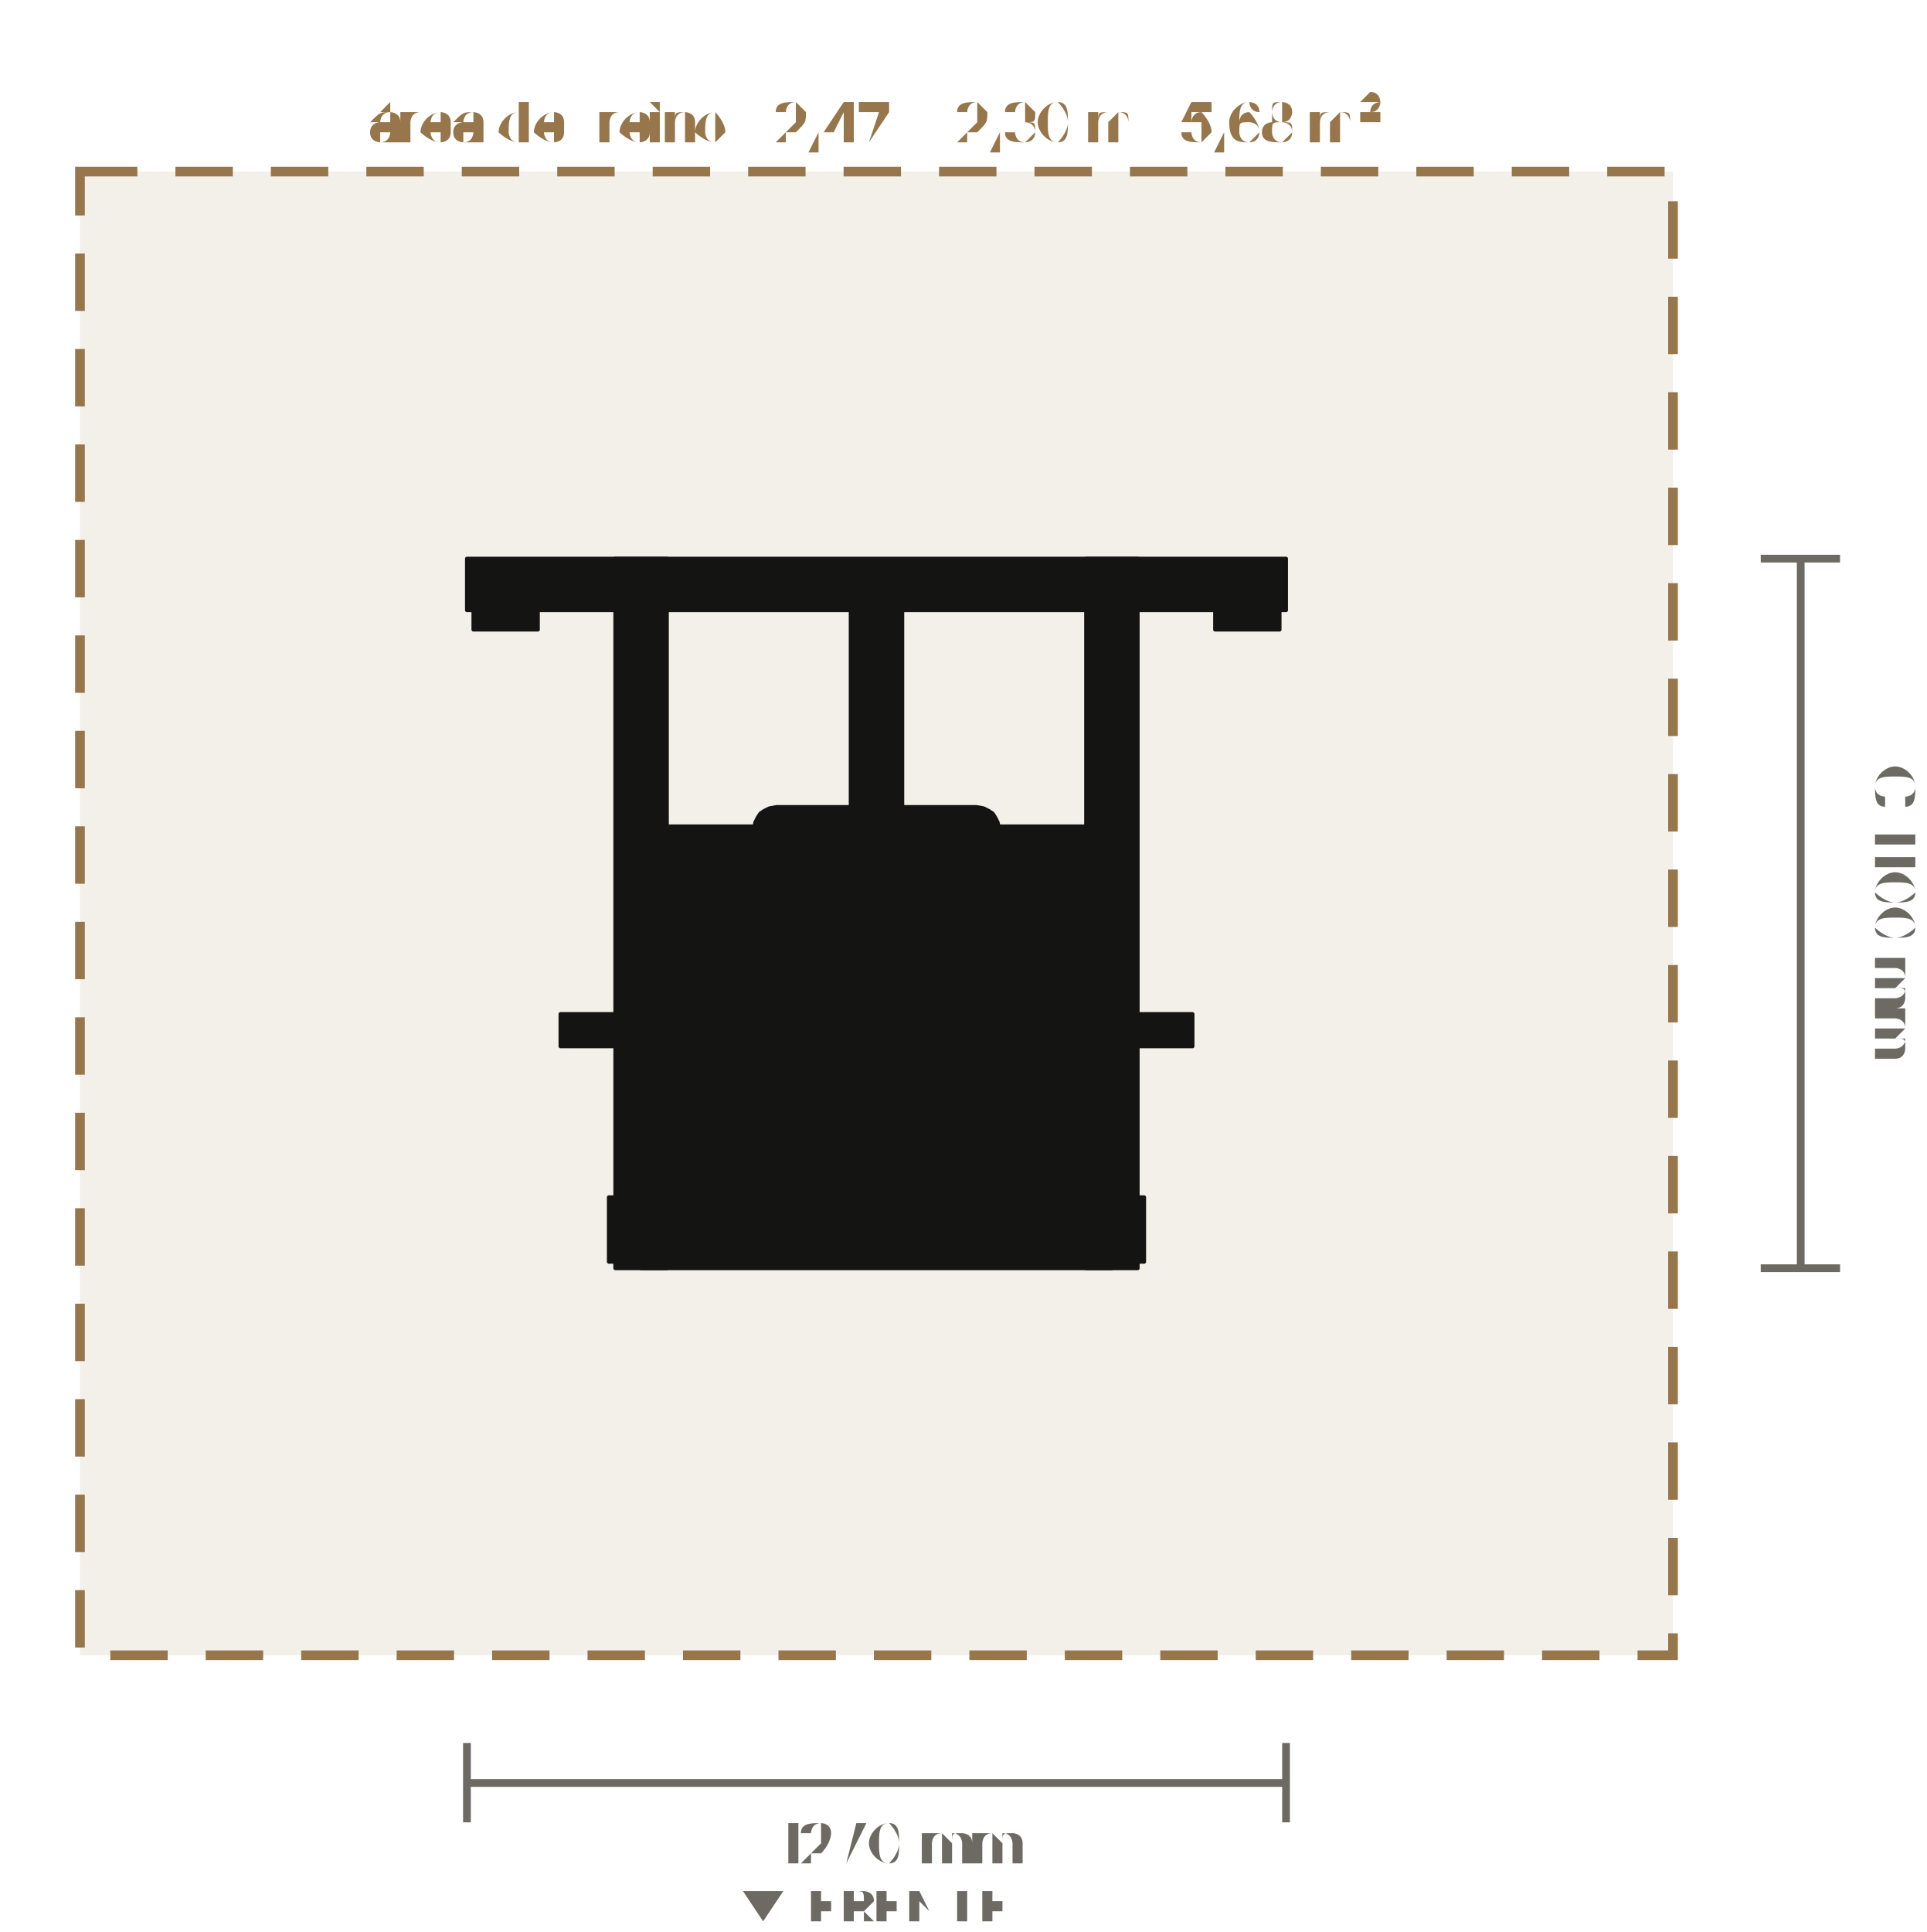
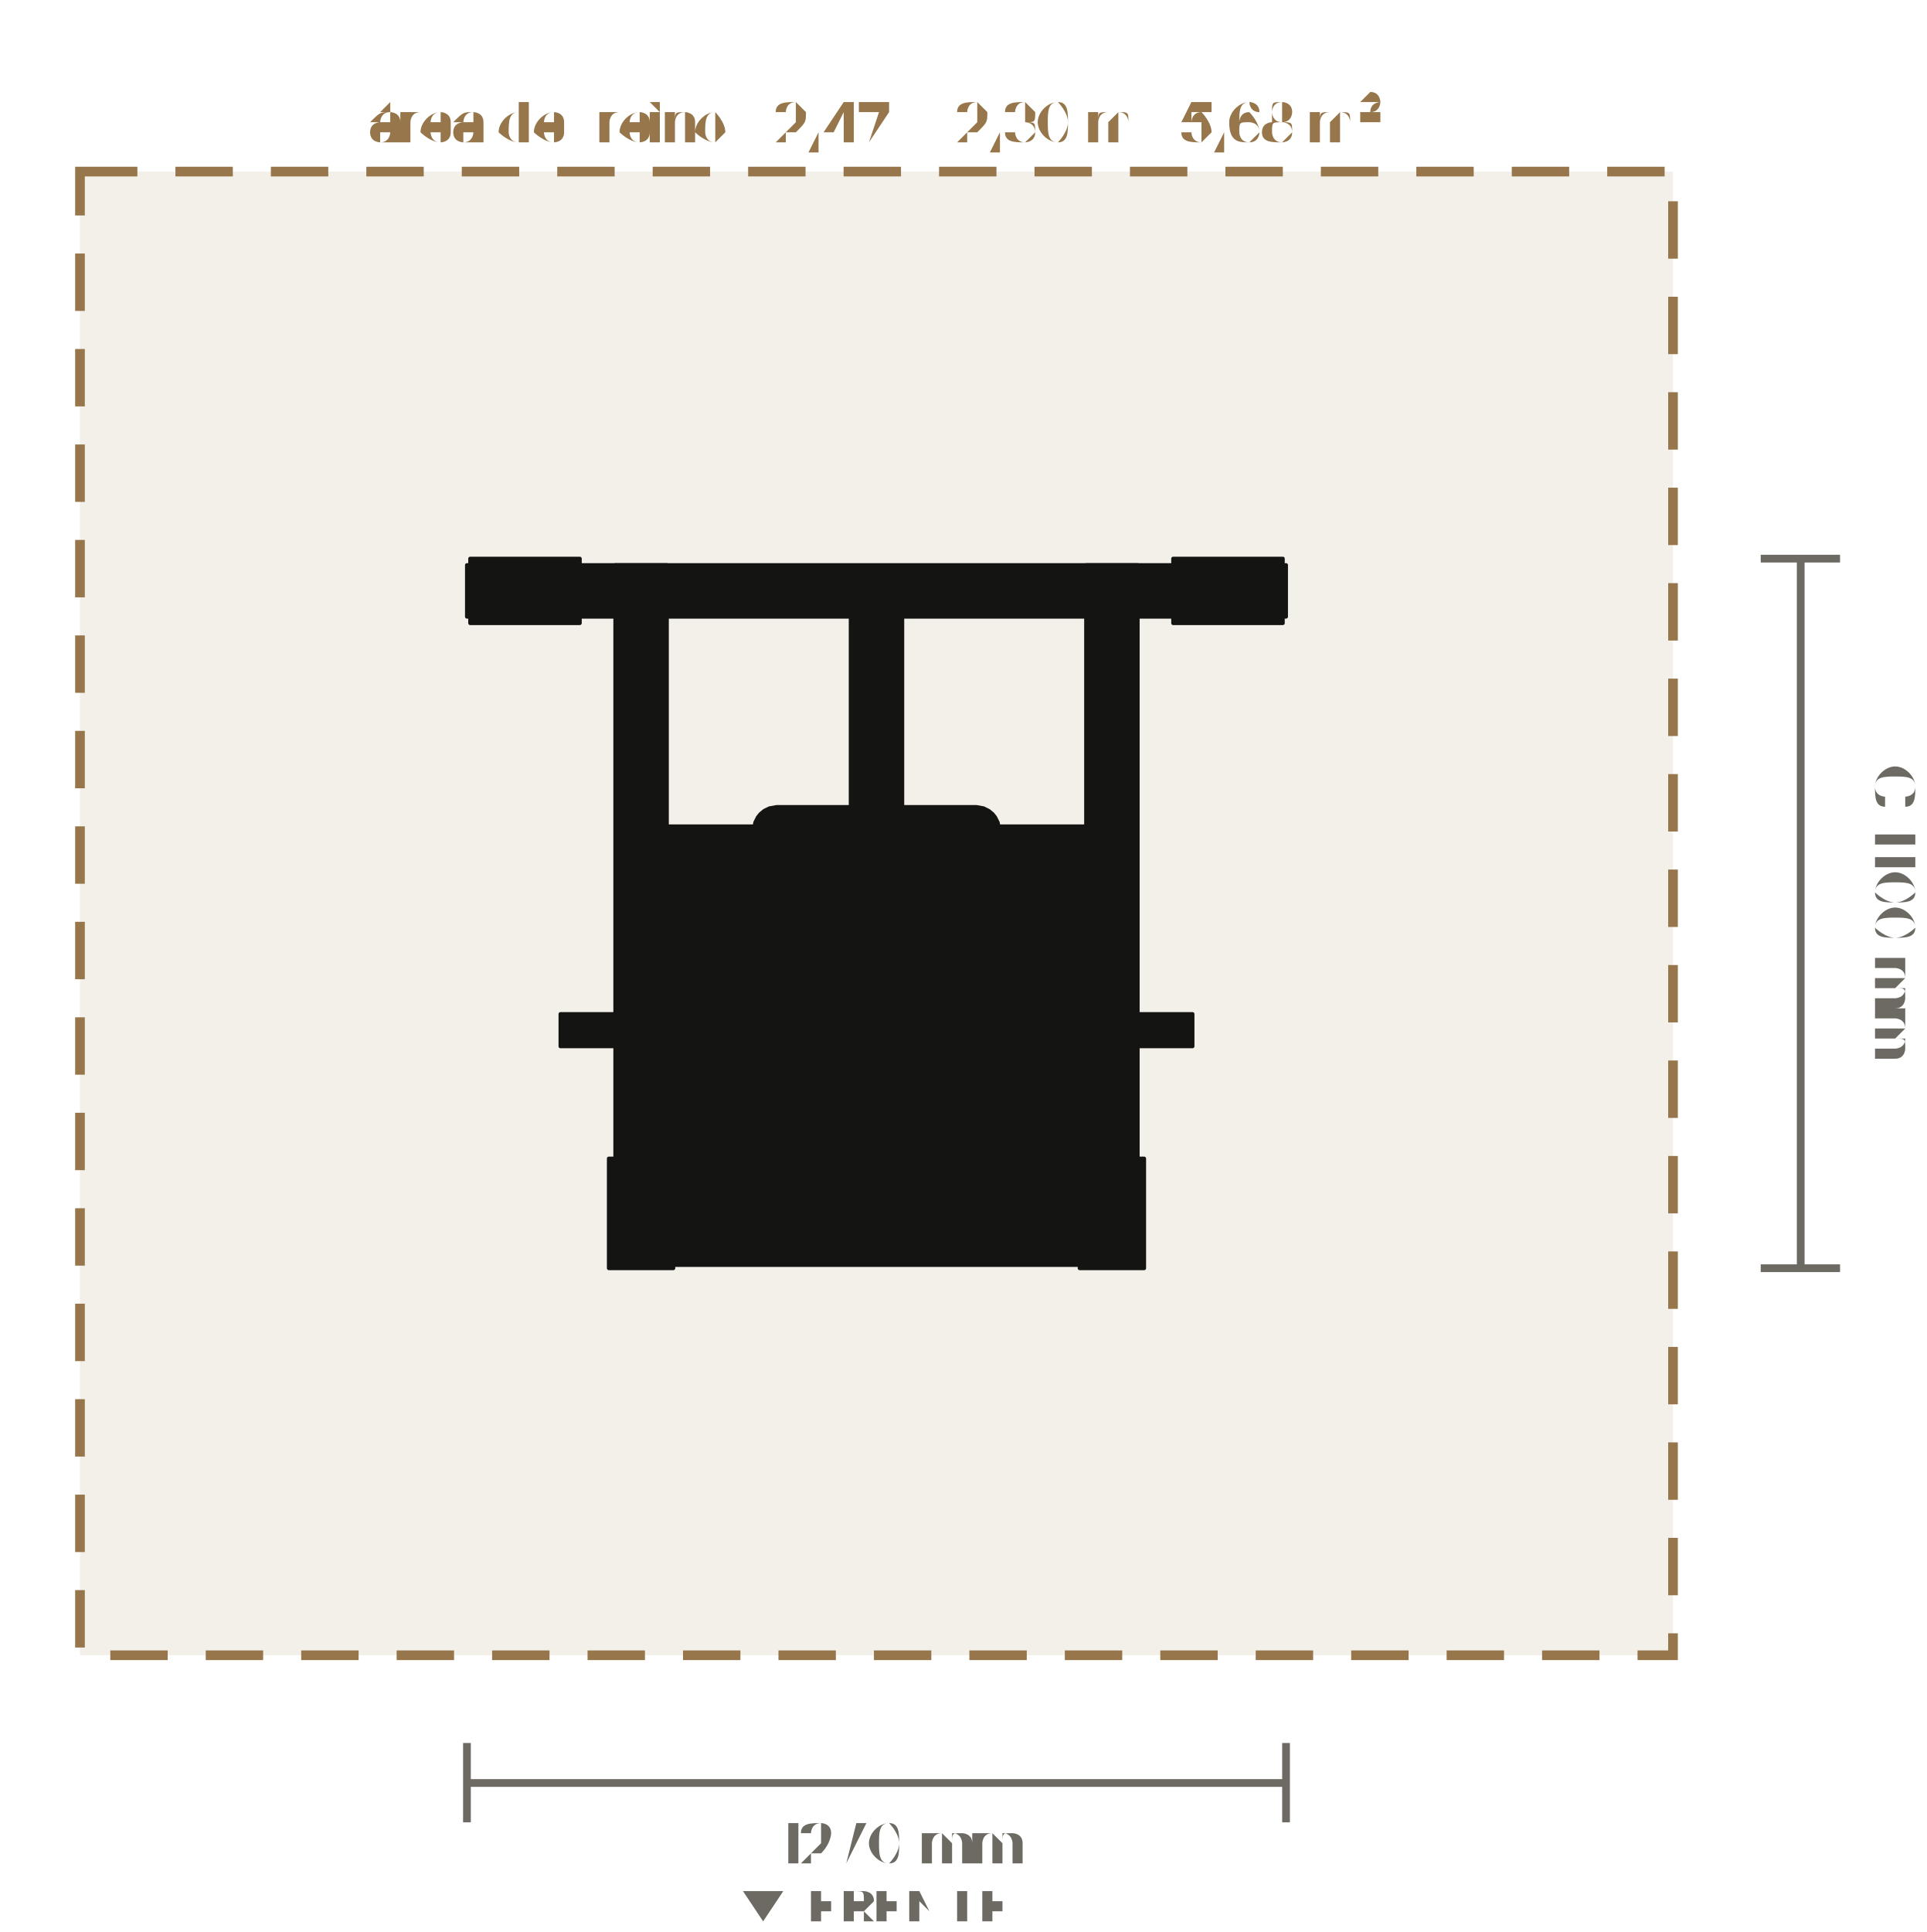
<svg xmlns="http://www.w3.org/2000/svg" viewBox="-1.359 -1.416 2.987 2.995" role="img" aria-label="Planta do Flexora em Pé de Peso Livre (LD-A031): 1270 × 1100 mm, com 60 cm de área de treino em volta" data-equipment="LD-A031" data-unit="m">
  <rect class="eq-zone" x="-1.235" y="-1.15" width="2.47" height="2.3" style="fill:#96764a;fill-opacity:.12;stroke:#96764a;stroke-width:0.015;stroke-dasharray:0.089 0.059" />
-   <text class="eq-zone-label" x="0" y="-1.194" style="font-family:Barlow,Inter,Arial,sans-serif;font-size:0.085px;fill:#96764a;text-anchor:middle">área de treino · 2,47 × 2,30 m · 5,68 m²</text>
+   <text class="eq-zone-label" x="0" y="-1.195" style="font-family:Barlow,Inter,Arial,sans-serif;font-size:0.085px;fill:#96764a;text-anchor:middle">área de treino · 2,47 × 2,30 m · 5,68 m²</text>
  <g class="eq-parts">
-     <polygon class="eq-part" points="-0.405,-0.55 -0.325,-0.55 -0.325,0.55 -0.405,0.55" style="fill:#141413;stroke:#141413;stroke-width:0.006;stroke-linejoin:round" />
-     <polygon class="eq-part" points="-0.625,-0.54 -0.525,-0.54 -0.525,-0.44 -0.625,-0.44" style="fill:#141413;stroke:#141413;stroke-width:0.006;stroke-linejoin:round" />
-     <polygon class="eq-part" points="-0.415,0.44 -0.315,0.44 -0.315,0.54 -0.415,0.54" style="fill:#141413;stroke:#141413;stroke-width:0.006;stroke-linejoin:round" />
-     <polygon class="eq-part" points="0.325,-0.55 0.405,-0.55 0.405,0.55 0.325,0.55" style="fill:#141413;stroke:#141413;stroke-width:0.006;stroke-linejoin:round" />
-     <polygon class="eq-part" points="0.525,-0.54 0.625,-0.54 0.625,-0.44 0.525,-0.44" style="fill:#141413;stroke:#141413;stroke-width:0.006;stroke-linejoin:round" />
-     <polygon class="eq-part" points="0.315,0.44 0.415,0.44 0.415,0.54 0.315,0.54" style="fill:#141413;stroke:#141413;stroke-width:0.006;stroke-linejoin:round" />
-     <polygon class="eq-part" points="-0.635,-0.55 0.635,-0.55 0.635,-0.47 -0.635,-0.47" style="fill:#141413;stroke:#141413;stroke-width:0.006;stroke-linejoin:round" />
-     <polygon class="eq-part" points="-0.365,0.47 0.365,0.47 0.365,0.55 -0.365,0.55" style="fill:#141413;stroke:#141413;stroke-width:0.006;stroke-linejoin:round" />
-     <polygon class="eq-part" points="-0.04,-0.51 0.04,-0.51 0.04,0.51 -0.04,0.51" style="fill:#141413;stroke:#141413;stroke-width:0.006;stroke-linejoin:round" />
+     <polygon class="eq-part" points="-0.405,-0.54 -0.325,-0.54 -0.325,0.545 -0.405,0.545" style="fill:#141413;stroke:#141413;stroke-width:0.006;stroke-linejoin:round" />
+     <polygon class="eq-part" points="-0.63,-0.55 -0.46,-0.55 -0.46,-0.45 -0.63,-0.45" style="fill:#141413;stroke:#141413;stroke-width:0.006;stroke-linejoin:round" />
+     <polygon class="eq-part" points="-0.415,0.38 -0.315,0.38 -0.315,0.55 -0.415,0.55" style="fill:#141413;stroke:#141413;stroke-width:0.006;stroke-linejoin:round" />
+     <polygon class="eq-part" points="0.325,-0.54 0.405,-0.54 0.405,0.545 0.325,0.545" style="fill:#141413;stroke:#141413;stroke-width:0.006;stroke-linejoin:round" />
+     <polygon class="eq-part" points="0.46,-0.55 0.63,-0.55 0.63,-0.45 0.46,-0.45" style="fill:#141413;stroke:#141413;stroke-width:0.006;stroke-linejoin:round" />
+     <polygon class="eq-part" points="0.315,0.38 0.415,0.38 0.415,0.55 0.315,0.55" style="fill:#141413;stroke:#141413;stroke-width:0.006;stroke-linejoin:round" />
+     <polygon class="eq-part" points="-0.635,-0.54 0.635,-0.54 0.635,-0.46 -0.635,-0.46" style="fill:#141413;stroke:#141413;stroke-width:0.006;stroke-linejoin:round" />
+     <polygon class="eq-part" points="-0.365,0.465 0.365,0.465 0.365,0.545 -0.365,0.545" style="fill:#141413;stroke:#141413;stroke-width:0.006;stroke-linejoin:round" />
+     <polygon class="eq-part" points="-0.04,-0.5 0.04,-0.5 0.04,0.505 -0.04,0.505" style="fill:#141413;stroke:#141413;stroke-width:0.006;stroke-linejoin:round" />
    <polygon class="eq-part" points="-0.36,0.465 -0.36,-0.135 0.36,-0.135 0.36,0.465" style="fill:#141413;stroke:#141413;stroke-width:0.006;stroke-linejoin:round" />
-     <polygon class="eq-part" points="-0.04,0.18 -0.04,0.11 0.04,0.105 0.04,0.11 0.04,0.18 -0.04,0.185" style="fill:#141413;stroke:#141413;stroke-width:0.006;stroke-linejoin:round" />
-     <polygon class="eq-part" points="-0.29,0.127 -0.29,0.124 -0.288,0.121 -0.286,0.119 -0.284,0.117 -0.281,0.116 -0.278,0.115 -0.242,0.115 -0.239,0.116 -0.236,0.117 -0.234,0.119 -0.232,0.121 -0.23,0.124 -0.23,0.127 -0.23,0.203 -0.23,0.206 -0.232,0.209 -0.234,0.211 -0.236,0.213 -0.239,0.214 -0.242,0.215 -0.278,0.215 -0.281,0.214 -0.284,0.213 -0.286,0.211 -0.288,0.209 -0.29,0.206 -0.29,0.203" style="fill:#141413;stroke:#141413;stroke-width:0.006;stroke-linejoin:round" />
+     <polygon class="eq-part" points="-0.04,0.18 -0.04,0.111 0.04,0.105 0.04,0.111 0.04,0.18 -0.04,0.185" style="fill:#141413;stroke:#141413;stroke-width:0.006;stroke-linejoin:round" />
+     <polygon class="eq-part" points="-0.29,0.127 -0.29,0.124 -0.288,0.121 -0.286,0.119 -0.284,0.117 -0.281,0.116 -0.278,0.115 -0.242,0.115 -0.239,0.116 -0.236,0.117 -0.234,0.119 -0.232,0.121 -0.23,0.124 -0.23,0.127 -0.23,0.203 -0.23,0.206 -0.232,0.209 -0.234,0.212 -0.236,0.213 -0.239,0.215 -0.242,0.215 -0.278,0.215 -0.281,0.215 -0.284,0.213 -0.286,0.212 -0.288,0.209 -0.29,0.206 -0.29,0.203" style="fill:#141413;stroke:#141413;stroke-width:0.006;stroke-linejoin:round" />
    <polygon class="eq-part" points="-0.305,0.126 -0.29,0.126 -0.29,0.236 -0.305,0.236" style="fill:#141413;stroke:#141413;stroke-width:0.006;stroke-linejoin:round" />
    <polygon class="eq-part" points="-0.49,0.156 -0.305,0.156 -0.305,0.206 -0.49,0.206" style="fill:#141413;stroke:#141413;stroke-width:0.006;stroke-linejoin:round" />
-     <polygon class="eq-part" points="0.23,0.127 0.23,0.124 0.232,0.121 0.234,0.119 0.236,0.117 0.239,0.116 0.242,0.115 0.278,0.115 0.281,0.116 0.284,0.117 0.286,0.119 0.288,0.121 0.29,0.124 0.29,0.127 0.29,0.203 0.29,0.206 0.288,0.209 0.286,0.211 0.284,0.213 0.281,0.214 0.278,0.215 0.242,0.215 0.239,0.214 0.236,0.213 0.234,0.211 0.232,0.209 0.23,0.206 0.23,0.203" style="fill:#141413;stroke:#141413;stroke-width:0.006;stroke-linejoin:round" />
+     <polygon class="eq-part" points="0.23,0.127 0.23,0.124 0.232,0.121 0.234,0.119 0.236,0.117 0.239,0.116 0.242,0.115 0.278,0.115 0.281,0.116 0.284,0.117 0.286,0.119 0.288,0.121 0.29,0.124 0.29,0.127 0.29,0.203 0.29,0.206 0.288,0.209 0.286,0.212 0.284,0.213 0.281,0.215 0.278,0.215 0.242,0.215 0.239,0.215 0.236,0.213 0.234,0.212 0.232,0.209 0.23,0.206 0.23,0.203" style="fill:#141413;stroke:#141413;stroke-width:0.006;stroke-linejoin:round" />
    <polygon class="eq-part" points="0.29,0.126 0.305,0.126 0.305,0.236 0.29,0.236" style="fill:#141413;stroke:#141413;stroke-width:0.006;stroke-linejoin:round" />
    <polygon class="eq-part" points="0.305,0.156 0.49,0.156 0.49,0.206 0.305,0.206" style="fill:#141413;stroke:#141413;stroke-width:0.006;stroke-linejoin:round" />
-     <polygon class="eq-part" points="-0.26,0.122 0.26,0.122 0.26,0.168 -0.26,0.168" style="fill:#141413;stroke:#141413;stroke-width:0.006;stroke-linejoin:round" />
+     <polygon class="eq-part" points="-0.26,0.123 0.26,0.123 0.26,0.168 -0.26,0.168" style="fill:#141413;stroke:#141413;stroke-width:0.006;stroke-linejoin:round" />
    <polygon class="eq-part" points="-0.24,0.125 0.24,0.125 0.24,0.245 -0.24,0.245" style="fill:#141413;stroke:#141413;stroke-width:0.006;stroke-linejoin:round" />
-     <polygon class="eq-part" points="-0.375,0.117 -0.375,0.114 -0.373,0.111 -0.371,0.108 -0.369,0.107 -0.366,0.105 -0.363,0.105 -0.307,0.105 -0.304,0.105 -0.301,0.107 -0.298,0.108 -0.297,0.111 -0.295,0.114 -0.295,0.117 -0.295,0.173 -0.295,0.176 -0.297,0.179 -0.298,0.181 -0.301,0.183 -0.304,0.185 -0.307,0.185 -0.363,0.185 -0.366,0.185 -0.369,0.183 -0.371,0.181 -0.373,0.179 -0.375,0.176 -0.375,0.173" style="fill:#141413;stroke:#141413;stroke-width:0.006;stroke-linejoin:round" />
-     <polygon class="eq-part" points="0.295,0.117 0.295,0.114 0.297,0.111 0.298,0.108 0.301,0.107 0.304,0.105 0.307,0.105 0.363,0.105 0.366,0.105 0.369,0.107 0.371,0.108 0.373,0.111 0.375,0.114 0.375,0.117 0.375,0.173 0.375,0.176 0.373,0.179 0.371,0.181 0.369,0.183 0.366,0.185 0.363,0.185 0.307,0.185 0.304,0.185 0.301,0.183 0.298,0.181 0.297,0.179 0.295,0.176 0.295,0.173" style="fill:#141413;stroke:#141413;stroke-width:0.006;stroke-linejoin:round" />
+     <polygon class="eq-part" points="-0.375,0.117 -0.375,0.114 -0.373,0.111 -0.371,0.109 -0.369,0.107 -0.366,0.106 -0.363,0.105 -0.307,0.105 -0.304,0.106 -0.301,0.107 -0.298,0.109 -0.297,0.111 -0.295,0.114 -0.295,0.117 -0.295,0.173 -0.295,0.176 -0.297,0.179 -0.298,0.182 -0.301,0.184 -0.304,0.185 -0.307,0.185 -0.363,0.185 -0.366,0.185 -0.369,0.184 -0.371,0.182 -0.373,0.179 -0.375,0.176 -0.375,0.173" style="fill:#141413;stroke:#141413;stroke-width:0.006;stroke-linejoin:round" />
+     <polygon class="eq-part" points="0.295,0.117 0.295,0.114 0.297,0.111 0.298,0.109 0.301,0.107 0.304,0.106 0.307,0.105 0.363,0.105 0.366,0.106 0.369,0.107 0.371,0.109 0.373,0.111 0.375,0.114 0.375,0.117 0.375,0.173 0.375,0.176 0.373,0.179 0.371,0.182 0.369,0.184 0.366,0.185 0.363,0.185 0.307,0.185 0.304,0.185 0.301,0.184 0.298,0.182 0.297,0.179 0.295,0.176 0.295,0.173" style="fill:#141413;stroke:#141413;stroke-width:0.006;stroke-linejoin:round" />
    <polygon class="eq-part" points="-0.365,0.105 0.365,0.105 0.365,0.185 -0.365,0.185" style="fill:#141413;stroke:#141413;stroke-width:0.006;stroke-linejoin:round" />
-     <polygon class="eq-part" points="-0.19,-0.13 -0.188,-0.141 -0.184,-0.149 -0.18,-0.155 -0.174,-0.159 -0.166,-0.163 -0.155,-0.165 0.155,-0.165 0.166,-0.163 0.174,-0.159 0.18,-0.155 0.184,-0.149 0.188,-0.141 0.19,-0.13 0.19,0.06 0.188,0.071 0.184,0.079 0.18,0.085 0.174,0.089 0.166,0.093 0.155,0.095 -0.155,0.095 -0.166,0.093 -0.174,0.089 -0.18,0.085 -0.184,0.079 -0.188,0.071 -0.19,0.06" style="fill:#141413;stroke:#141413;stroke-width:0.006;stroke-linejoin:round" />
-     <polygon class="eq-part" points="-0.335,-0.007 -0.335,-0.063 -0.333,-0.069 -0.329,-0.073 -0.323,-0.075 0.323,-0.075 0.329,-0.073 0.333,-0.069 0.335,-0.063 0.335,-0.007 0.333,-0.001 0.329,0.003 0.323,0.005 -0.323,0.005 -0.329,0.003 -0.333,-0.001" style="fill:#141413;stroke:#141413;stroke-width:0.006;stroke-linejoin:round" />
+     <polygon class="eq-part" points="-0.19,-0.13 -0.188,-0.141 -0.184,-0.149 -0.18,-0.154 -0.174,-0.159 -0.166,-0.163 -0.155,-0.165 0.155,-0.165 0.166,-0.163 0.174,-0.159 0.18,-0.154 0.184,-0.149 0.188,-0.141 0.19,-0.13 0.19,0.06 0.188,0.071 0.184,0.08 0.18,0.085 0.174,0.089 0.166,0.093 0.155,0.095 -0.155,0.095 -0.166,0.093 -0.174,0.089 -0.18,0.085 -0.184,0.08 -0.188,0.071 -0.19,0.06" style="fill:#141413;stroke:#141413;stroke-width:0.006;stroke-linejoin:round" />
+     <polygon class="eq-part" points="-0.335,-0.007 -0.335,-0.063 -0.333,-0.069 -0.329,-0.073 -0.323,-0.075 0.323,-0.075 0.329,-0.073 0.333,-0.069 0.335,-0.063 0.335,-0.007 0.333,-0.001 0.329,0.004 0.323,0.005 -0.323,0.005 -0.329,0.004 -0.333,-0.001" style="fill:#141413;stroke:#141413;stroke-width:0.006;stroke-linejoin:round" />
    <polygon class="eq-part" points="-0.365,-0.075 0.365,-0.075 0.365,0.005 -0.365,0.005" style="fill:#141413;stroke:#141413;stroke-width:0.006;stroke-linejoin:round" />
  </g>
  <line class="eq-dim" x1="-0.635" y1="1.348" x2="0.635" y2="1.348" style="stroke:#6d6a63;stroke-width:0.012" />
  <line class="eq-dim" x1="-0.635" y1="1.286" x2="-0.635" y2="1.409" style="stroke:#6d6a63;stroke-width:0.012" />
  <line class="eq-dim" x1="0.635" y1="1.286" x2="0.635" y2="1.409" style="stroke:#6d6a63;stroke-width:0.012" />
  <text class="eq-text" x="0" y="1.472" style="font-family:Barlow,Inter,Arial,sans-serif;font-size:0.089px;fill:#6d6a63;text-anchor:middle">L 1270 mm</text>
  <line class="eq-dim" x1="1.433" y1="-0.55" x2="1.433" y2="0.55" style="stroke:#6d6a63;stroke-width:0.012" />
  <line class="eq-dim" x1="1.371" y1="-0.55" x2="1.494" y2="-0.55" style="stroke:#6d6a63;stroke-width:0.012" />
  <line class="eq-dim" x1="1.371" y1="0.55" x2="1.494" y2="0.55" style="stroke:#6d6a63;stroke-width:0.012" />
  <text class="eq-text" x="1.548" y="0" transform="rotate(90 1.5482 0)" style="font-family:Barlow,Inter,Arial,sans-serif;font-size:0.089px;fill:#6d6a63;text-anchor:middle">C 1100 mm</text>
  <text class="eq-text" x="0" y="1.561" style="font-family:Barlow,Inter,Arial,sans-serif;font-size:0.089px;fill:#6d6a63;text-anchor:middle;font-size:0.071px;letter-spacing:.1em">▼ FRENTE</text>
</svg>
